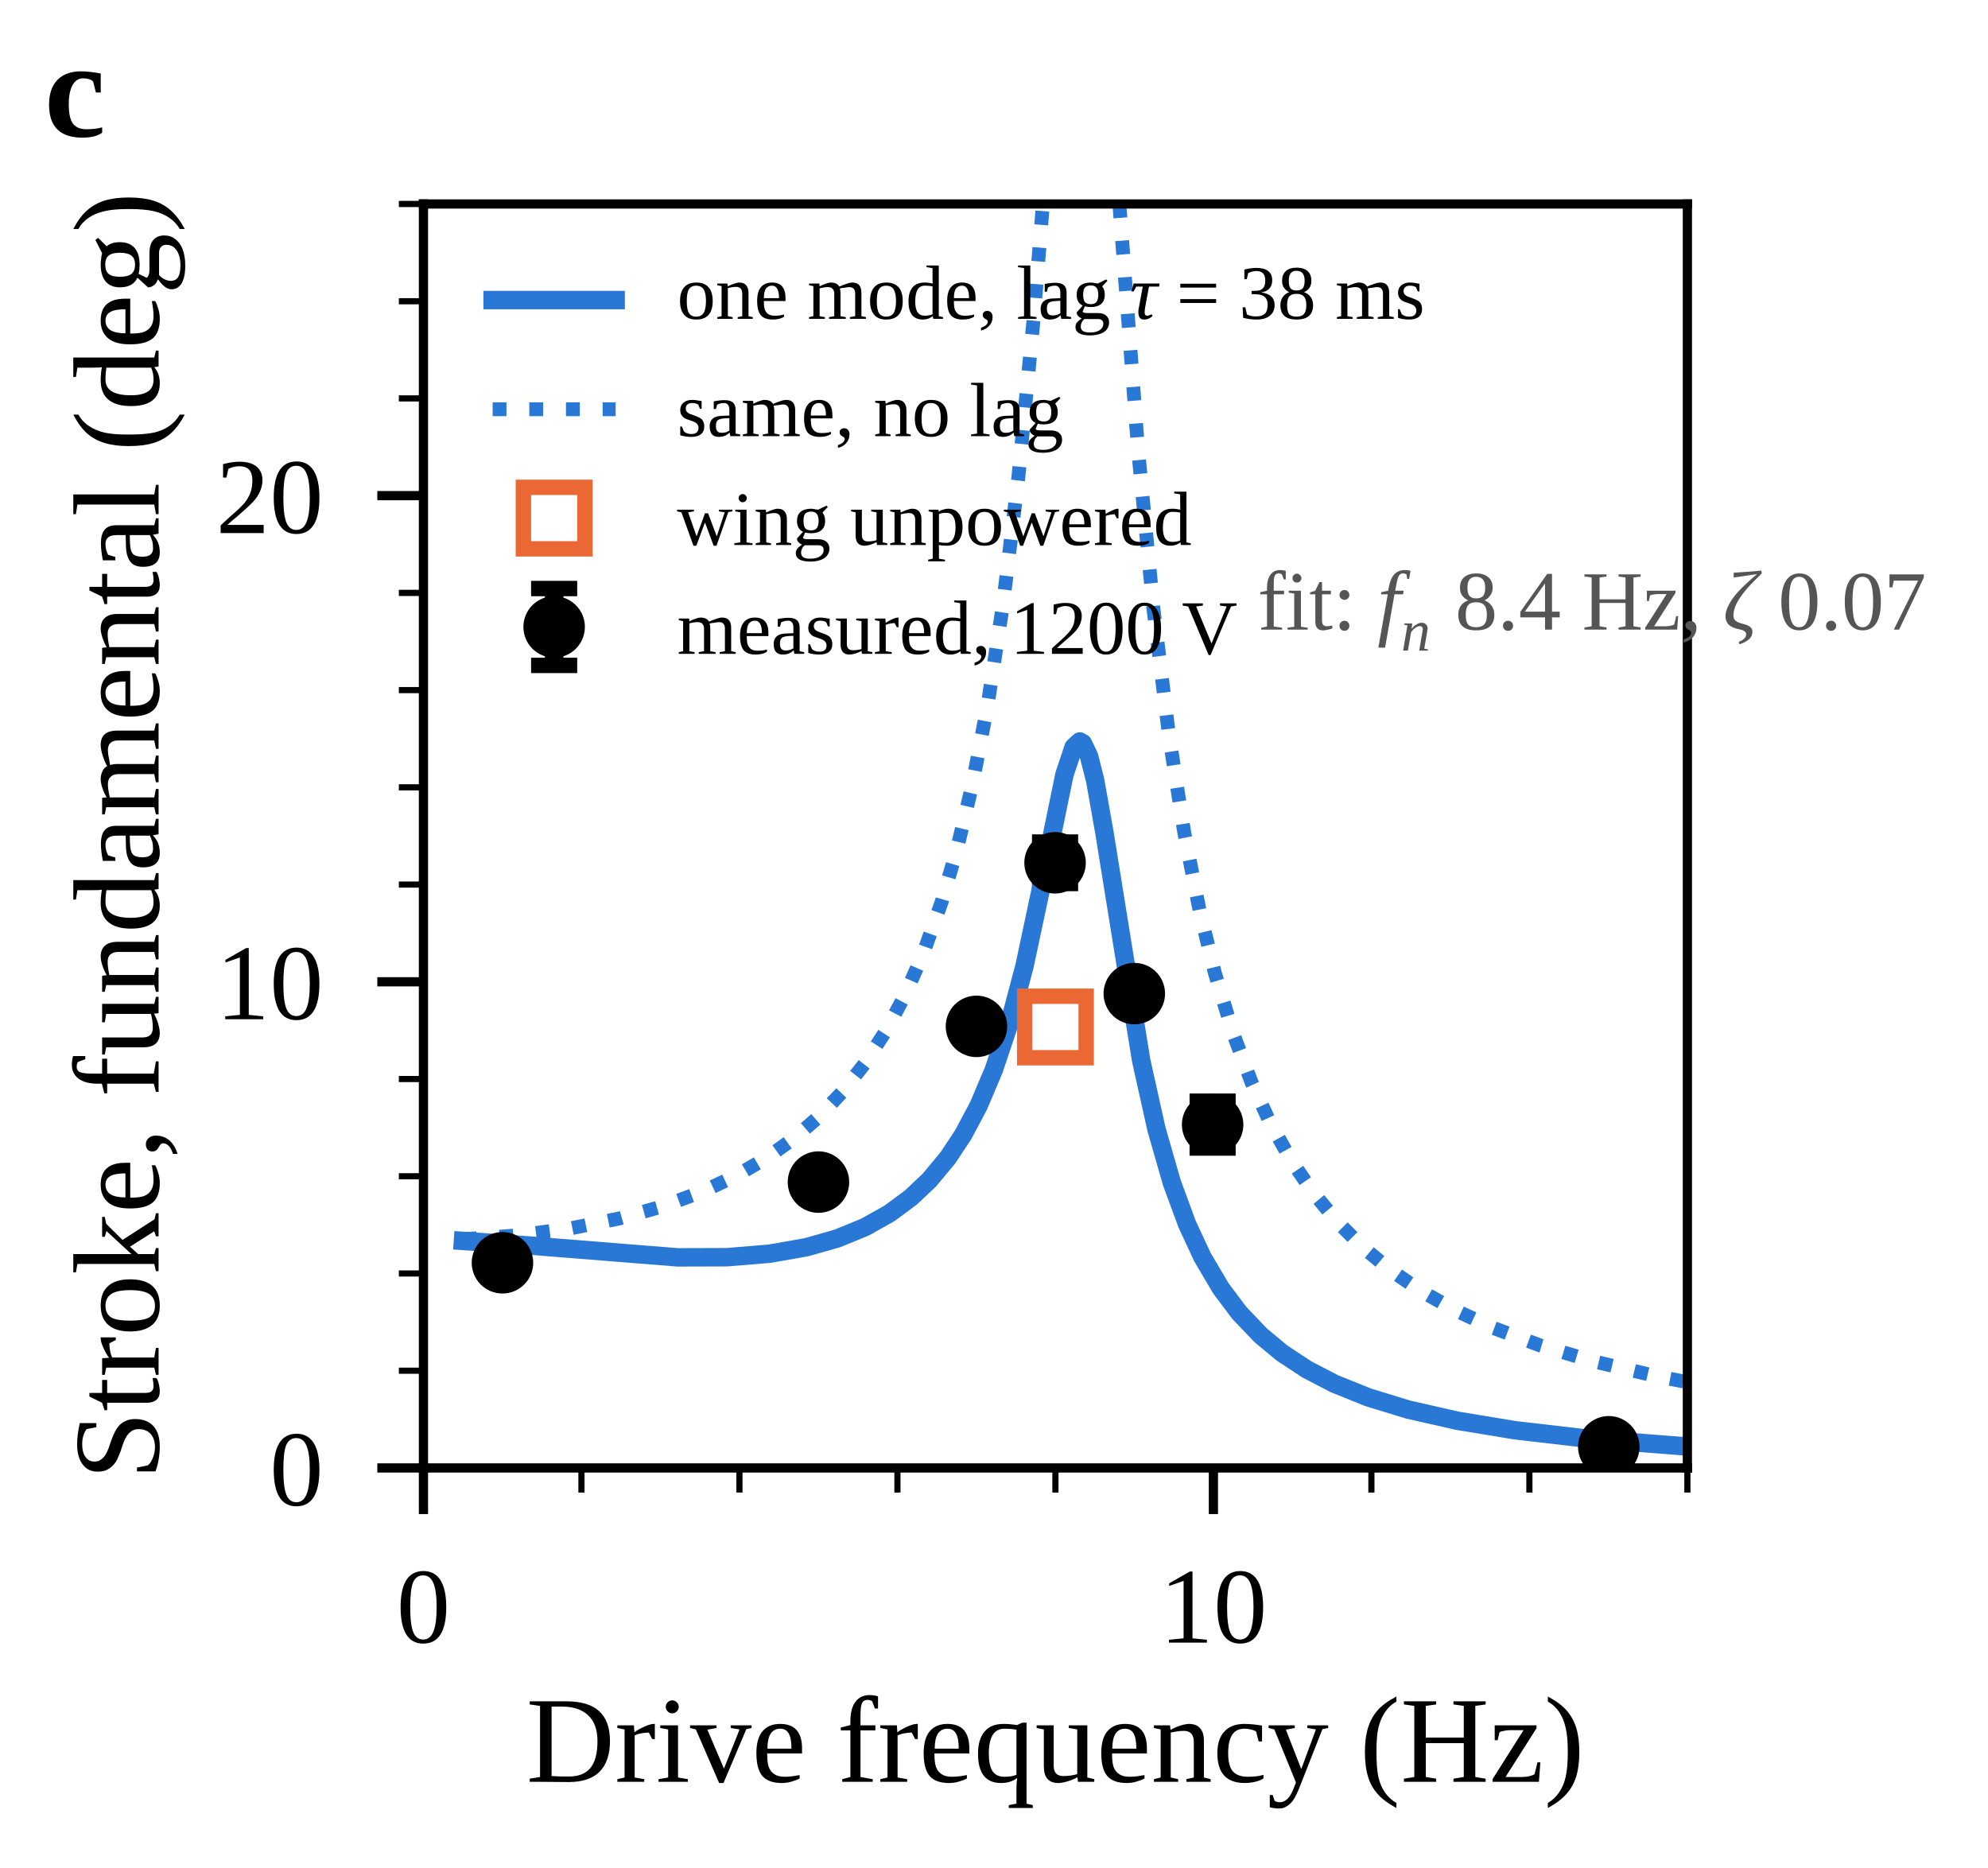
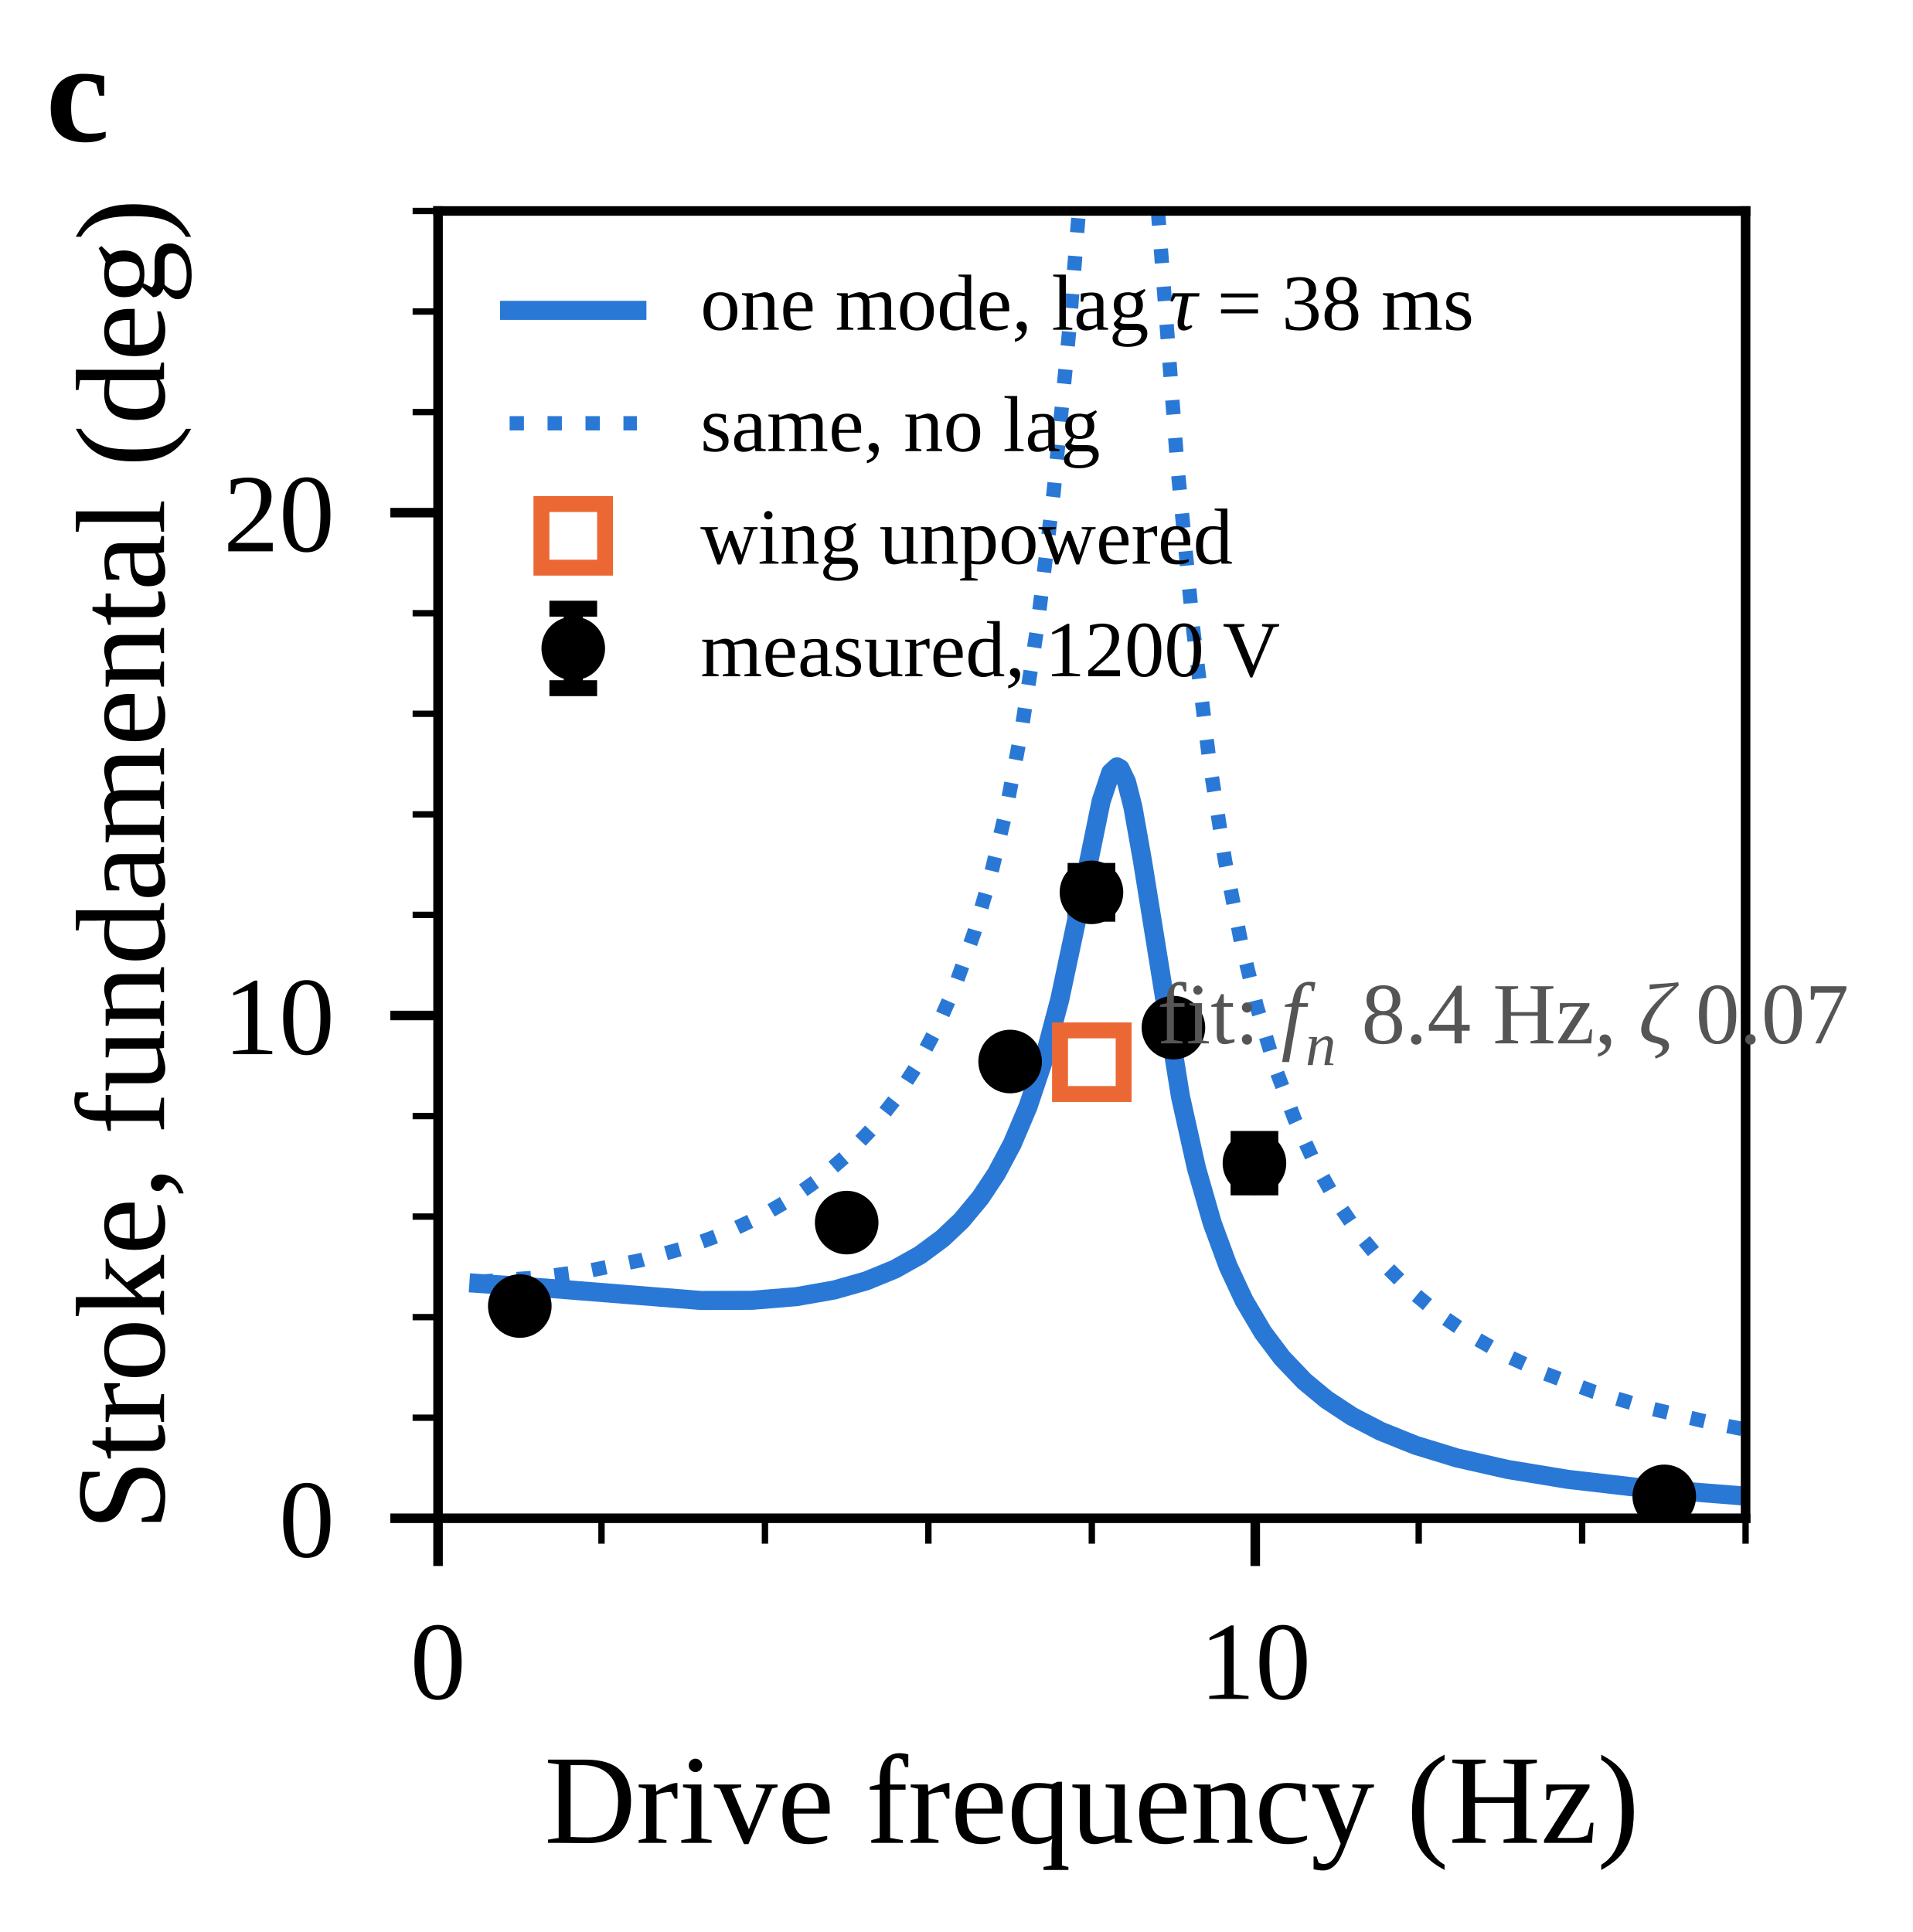
- <svg xmlns="http://www.w3.org/2000/svg" xmlns:xlink="http://www.w3.org/1999/xlink" width="129.298pt" height="121.487pt" viewBox="0 0 129.298 121.487" version="1.1">
+ <svg xmlns="http://www.w3.org/2000/svg" xmlns:xlink="http://www.w3.org/1999/xlink" width="120.256pt" height="121.487pt" viewBox="0 0 120.256 121.487" version="1.1">
  <defs>
    <style type="text/css">*{stroke-linejoin: round; stroke-linecap: butt}</style>
  </defs>
  <g id="figure_1">
    <g id="patch_1">
-       <path d="M 0 121.487  L 129.298 121.487  L 129.298 0  L 0 0  z " style="fill: #ffffff" />
+       <path d="M 0 121.487  L 120.256 121.487  L 120.256 0  L 0 0  z " style="fill: #ffffff" />
    </g>
    <g id="axes_1">
      <g id="patch_2">
        <path d="M 27.541 95.471  L 109.746 95.471  L 109.746 13.266  L 27.541 13.266  z " style="fill: #ffffff" />
      </g>
      <g id="matplotlib.axis_1">
        <g id="xtick_1">
          <g id="line2d_1">
            <defs>
-               <path id="mc1a390cae8" d="M 0 0  L 0 3  " style="stroke: #000000; stroke-width: 0.6" />
+               <path id="mffe60aabf8" d="M 0 0  L 0 3  " style="stroke: #000000; stroke-width: 0.6" />
            </defs>
            <g>
-               <use xlink:href="#mc1a390cae8" x="27.541" y="95.471" style="stroke: #000000; stroke-width: 0.6" />
+               <use xlink:href="#mffe60aabf8" x="27.541" y="95.471" style="stroke: #000000; stroke-width: 0.6" />
            </g>
          </g>
          <g id="text_1">
            <text style="font-size: 7px; font-family: 'Times New Roman', 'Times', 'DejaVu Serif', serif; text-anchor: middle" x="27.541" y="106.831" transform="rotate(-0 27.54142 106.8315)">0</text>
          </g>
        </g>
        <g id="xtick_2">
          <g id="line2d_2">
            <g>
-               <use xlink:href="#mc1a390cae8" x="78.919" y="95.471" style="stroke: #000000; stroke-width: 0.6" />
+               <use xlink:href="#mffe60aabf8" x="78.919" y="95.471" style="stroke: #000000; stroke-width: 0.6" />
            </g>
          </g>
          <g id="text_2">
            <text style="font-size: 7px; font-family: 'Times New Roman', 'Times', 'DejaVu Serif', serif; text-anchor: middle" x="78.919" y="106.831" transform="rotate(-0 78.91937 106.8315)">10</text>
          </g>
        </g>
        <g id="xtick_3">
          <g id="line2d_3">
            <defs>
-               <path id="me8b21836a5" d="M 0 0  L 0 1.6  " style="stroke: #000000; stroke-width: 0.4" />
+               <path id="mb0bd2deccd" d="M 0 0  L 0 1.6  " style="stroke: #000000; stroke-width: 0.4" />
            </defs>
            <g>
-               <use xlink:href="#me8b21836a5" x="37.817" y="95.471" style="stroke: #000000; stroke-width: 0.4" />
+               <use xlink:href="#mb0bd2deccd" x="37.817" y="95.471" style="stroke: #000000; stroke-width: 0.4" />
            </g>
          </g>
        </g>
        <g id="xtick_4">
          <g id="line2d_4">
            <g>
-               <use xlink:href="#me8b21836a5" x="48.093" y="95.471" style="stroke: #000000; stroke-width: 0.4" />
+               <use xlink:href="#mb0bd2deccd" x="48.093" y="95.471" style="stroke: #000000; stroke-width: 0.4" />
            </g>
          </g>
        </g>
        <g id="xtick_5">
          <g id="line2d_5">
            <g>
-               <use xlink:href="#me8b21836a5" x="58.368" y="95.471" style="stroke: #000000; stroke-width: 0.4" />
+               <use xlink:href="#mb0bd2deccd" x="58.368" y="95.471" style="stroke: #000000; stroke-width: 0.4" />
            </g>
          </g>
        </g>
        <g id="xtick_6">
          <g id="line2d_6">
            <g>
-               <use xlink:href="#me8b21836a5" x="68.644" y="95.471" style="stroke: #000000; stroke-width: 0.4" />
+               <use xlink:href="#mb0bd2deccd" x="68.644" y="95.471" style="stroke: #000000; stroke-width: 0.4" />
            </g>
          </g>
        </g>
        <g id="xtick_7">
          <g id="line2d_7">
            <g>
-               <use xlink:href="#me8b21836a5" x="89.195" y="95.471" style="stroke: #000000; stroke-width: 0.4" />
+               <use xlink:href="#mb0bd2deccd" x="89.195" y="95.471" style="stroke: #000000; stroke-width: 0.4" />
            </g>
          </g>
        </g>
        <g id="xtick_8">
          <g id="line2d_8">
            <g>
-               <use xlink:href="#me8b21836a5" x="99.471" y="95.471" style="stroke: #000000; stroke-width: 0.4" />
+               <use xlink:href="#mb0bd2deccd" x="99.471" y="95.471" style="stroke: #000000; stroke-width: 0.4" />
            </g>
          </g>
        </g>
        <g id="xtick_9">
          <g id="line2d_9">
            <g>
-               <use xlink:href="#me8b21836a5" x="109.746" y="95.471" style="stroke: #000000; stroke-width: 0.4" />
+               <use xlink:href="#mb0bd2deccd" x="109.746" y="95.471" style="stroke: #000000; stroke-width: 0.4" />
            </g>
          </g>
        </g>
        <g id="text_3">
          <text style="font-size: 8px; font-family: 'Times New Roman', 'Times', 'DejaVu Serif', serif; text-anchor: middle" x="68.644" y="115.884" transform="rotate(-0 68.64378 115.8838)">Drive frequency (Hz)</text>
        </g>
      </g>
      <g id="matplotlib.axis_2">
        <g id="ytick_1">
          <g id="line2d_10">
            <defs>
-               <path id="maabaf15548" d="M 0 0  L -3 0  " style="stroke: #000000; stroke-width: 0.6" />
+               <path id="mdcf4324d70" d="M 0 0  L -3 0  " style="stroke: #000000; stroke-width: 0.6" />
            </defs>
            <g>
-               <use xlink:href="#maabaf15548" x="27.541" y="95.471" style="stroke: #000000; stroke-width: 0.6" />
+               <use xlink:href="#mdcf4324d70" x="27.541" y="95.471" style="stroke: #000000; stroke-width: 0.6" />
            </g>
          </g>
          <g id="text_4">
            <text style="font-size: 7px; font-family: 'Times New Roman', 'Times', 'DejaVu Serif', serif; text-anchor: end" x="21.041" y="97.901" transform="rotate(-0 21.04142 97.90118)">0</text>
          </g>
        </g>
        <g id="ytick_2">
          <g id="line2d_11">
            <g>
-               <use xlink:href="#maabaf15548" x="27.541" y="63.854" style="stroke: #000000; stroke-width: 0.6" />
+               <use xlink:href="#mdcf4324d70" x="27.541" y="63.854" style="stroke: #000000; stroke-width: 0.6" />
            </g>
          </g>
          <g id="text_5">
            <text style="font-size: 7px; font-family: 'Times New Roman', 'Times', 'DejaVu Serif', serif; text-anchor: end" x="21.041" y="66.284" transform="rotate(-0 21.04142 66.28398)">10</text>
          </g>
        </g>
        <g id="ytick_3">
          <g id="line2d_12">
            <g>
-               <use xlink:href="#maabaf15548" x="27.541" y="32.236" style="stroke: #000000; stroke-width: 0.6" />
+               <use xlink:href="#mdcf4324d70" x="27.541" y="32.236" style="stroke: #000000; stroke-width: 0.6" />
            </g>
          </g>
          <g id="text_6">
            <text style="font-size: 7px; font-family: 'Times New Roman', 'Times', 'DejaVu Serif', serif; text-anchor: end" x="21.041" y="34.667" transform="rotate(-0 21.04142 34.66678)">20</text>
          </g>
        </g>
        <g id="ytick_4">
          <g id="line2d_13">
            <defs>
-               <path id="mdf16528d6c" d="M 0 0  L -1.6 0  " style="stroke: #000000; stroke-width: 0.4" />
+               <path id="m29f973841f" d="M 0 0  L -1.6 0  " style="stroke: #000000; stroke-width: 0.4" />
            </defs>
            <g>
-               <use xlink:href="#mdf16528d6c" x="27.541" y="89.147" style="stroke: #000000; stroke-width: 0.4" />
+               <use xlink:href="#m29f973841f" x="27.541" y="89.147" style="stroke: #000000; stroke-width: 0.4" />
            </g>
          </g>
        </g>
        <g id="ytick_5">
          <g id="line2d_14">
            <g>
-               <use xlink:href="#mdf16528d6c" x="27.541" y="82.824" style="stroke: #000000; stroke-width: 0.4" />
+               <use xlink:href="#m29f973841f" x="27.541" y="82.824" style="stroke: #000000; stroke-width: 0.4" />
            </g>
          </g>
        </g>
        <g id="ytick_6">
          <g id="line2d_15">
            <g>
-               <use xlink:href="#mdf16528d6c" x="27.541" y="76.501" style="stroke: #000000; stroke-width: 0.4" />
+               <use xlink:href="#m29f973841f" x="27.541" y="76.501" style="stroke: #000000; stroke-width: 0.4" />
            </g>
          </g>
        </g>
        <g id="ytick_7">
          <g id="line2d_16">
            <g>
-               <use xlink:href="#mdf16528d6c" x="27.541" y="70.177" style="stroke: #000000; stroke-width: 0.4" />
+               <use xlink:href="#m29f973841f" x="27.541" y="70.177" style="stroke: #000000; stroke-width: 0.4" />
            </g>
          </g>
        </g>
        <g id="ytick_8">
          <g id="line2d_17">
            <g>
-               <use xlink:href="#mdf16528d6c" x="27.541" y="57.53" style="stroke: #000000; stroke-width: 0.4" />
+               <use xlink:href="#m29f973841f" x="27.541" y="57.53" style="stroke: #000000; stroke-width: 0.4" />
            </g>
          </g>
        </g>
        <g id="ytick_9">
          <g id="line2d_18">
            <g>
-               <use xlink:href="#mdf16528d6c" x="27.541" y="51.207" style="stroke: #000000; stroke-width: 0.4" />
+               <use xlink:href="#m29f973841f" x="27.541" y="51.207" style="stroke: #000000; stroke-width: 0.4" />
            </g>
          </g>
        </g>
        <g id="ytick_10">
          <g id="line2d_19">
            <g>
-               <use xlink:href="#mdf16528d6c" x="27.541" y="44.883" style="stroke: #000000; stroke-width: 0.4" />
+               <use xlink:href="#m29f973841f" x="27.541" y="44.883" style="stroke: #000000; stroke-width: 0.4" />
            </g>
          </g>
        </g>
        <g id="ytick_11">
          <g id="line2d_20">
            <g>
-               <use xlink:href="#mdf16528d6c" x="27.541" y="38.56" style="stroke: #000000; stroke-width: 0.4" />
+               <use xlink:href="#m29f973841f" x="27.541" y="38.56" style="stroke: #000000; stroke-width: 0.4" />
            </g>
          </g>
        </g>
        <g id="ytick_12">
          <g id="line2d_21">
            <g>
-               <use xlink:href="#mdf16528d6c" x="27.541" y="25.913" style="stroke: #000000; stroke-width: 0.4" />
+               <use xlink:href="#m29f973841f" x="27.541" y="25.913" style="stroke: #000000; stroke-width: 0.4" />
            </g>
          </g>
        </g>
        <g id="ytick_13">
          <g id="line2d_22">
            <g>
-               <use xlink:href="#mdf16528d6c" x="27.541" y="19.59" style="stroke: #000000; stroke-width: 0.4" />
+               <use xlink:href="#m29f973841f" x="27.541" y="19.59" style="stroke: #000000; stroke-width: 0.4" />
            </g>
          </g>
        </g>
        <g id="ytick_14">
          <g id="line2d_23">
            <g>
-               <use xlink:href="#mdf16528d6c" x="27.541" y="13.266" style="stroke: #000000; stroke-width: 0.4" />
+               <use xlink:href="#m29f973841f" x="27.541" y="13.266" style="stroke: #000000; stroke-width: 0.4" />
            </g>
          </g>
        </g>
        <g id="text_7">
          <text style="font-size: 8px; font-family: 'Times New Roman', 'Times', 'DejaVu Serif', serif; text-anchor: middle" x="10.315" y="54.369" transform="rotate(-90 10.31517 54.3685)">Stroke, fundamental (deg)</text>
        </g>
      </g>
      <g id="LineCollection_1">
-         <path d="M 32.68 82.498  L 32.68 81.755  " clip-path="url(#pe41a5e9a72)" style="fill: none; stroke: #000000; stroke-width: 1.2" />
-         <path d="M 53.232 77.379  L 53.232 76.378  " clip-path="url(#pe41a5e9a72)" style="fill: none; stroke: #000000; stroke-width: 1.2" />
-         <path d="M 63.508 67.402  L 63.508 66.1  " clip-path="url(#pe41a5e9a72)" style="fill: none; stroke: #000000; stroke-width: 1.2" />
-         <path d="M 68.621 57.459  L 68.621 54.765  " clip-path="url(#pe41a5e9a72)" style="fill: none; stroke: #000000; stroke-width: 1.2" />
-         <path d="M 73.774 65.024  L 73.774 64.215  " clip-path="url(#pe41a5e9a72)" style="fill: none; stroke: #000000; stroke-width: 1.2" />
-         <path d="M 78.868 74.666  L 78.868 71.617  " clip-path="url(#pe41a5e9a72)" style="fill: none; stroke: #000000; stroke-width: 1.2" />
-         <path d="M 104.634 94.167  L 104.634 94.021  " clip-path="url(#pe41a5e9a72)" style="fill: none; stroke: #000000; stroke-width: 1.2" />
+         <path d="M 32.68 82.498  L 32.68 81.755  " clip-path="url(#p99fd1a25f1)" style="fill: none; stroke: #000000; stroke-width: 1.2" />
+         <path d="M 53.232 77.379  L 53.232 76.378  " clip-path="url(#p99fd1a25f1)" style="fill: none; stroke: #000000; stroke-width: 1.2" />
+         <path d="M 63.508 67.402  L 63.508 66.1  " clip-path="url(#p99fd1a25f1)" style="fill: none; stroke: #000000; stroke-width: 1.2" />
+         <path d="M 68.621 57.459  L 68.621 54.765  " clip-path="url(#p99fd1a25f1)" style="fill: none; stroke: #000000; stroke-width: 1.2" />
+         <path d="M 73.774 65.024  L 73.774 64.215  " clip-path="url(#p99fd1a25f1)" style="fill: none; stroke: #000000; stroke-width: 1.2" />
+         <path d="M 78.868 74.666  L 78.868 71.617  " clip-path="url(#p99fd1a25f1)" style="fill: none; stroke: #000000; stroke-width: 1.2" />
+         <path d="M 104.634 94.167  L 104.634 94.021  " clip-path="url(#p99fd1a25f1)" style="fill: none; stroke: #000000; stroke-width: 1.2" />
      </g>
      <g id="line2d_24">
        <defs>
-           <path id="m7ba8adcca3" d="M 1.5 0  L -1.5 -0  " style="stroke: #000000" />
+           <path id="m012faa2395" d="M 1.5 0  L -1.5 -0  " style="stroke: #000000" />
        </defs>
-         <g clip-path="url(#pe41a5e9a72)">
-           <use xlink:href="#m7ba8adcca3" x="32.68" y="82.498" style="stroke: #000000" />
-           <use xlink:href="#m7ba8adcca3" x="53.232" y="77.379" style="stroke: #000000" />
-           <use xlink:href="#m7ba8adcca3" x="63.508" y="67.402" style="stroke: #000000" />
-           <use xlink:href="#m7ba8adcca3" x="68.621" y="57.459" style="stroke: #000000" />
-           <use xlink:href="#m7ba8adcca3" x="73.774" y="65.024" style="stroke: #000000" />
-           <use xlink:href="#m7ba8adcca3" x="78.868" y="74.666" style="stroke: #000000" />
-           <use xlink:href="#m7ba8adcca3" x="104.634" y="94.167" style="stroke: #000000" />
+         <g clip-path="url(#p99fd1a25f1)">
+           <use xlink:href="#m012faa2395" x="32.68" y="82.498" style="stroke: #000000" />
+           <use xlink:href="#m012faa2395" x="53.232" y="77.379" style="stroke: #000000" />
+           <use xlink:href="#m012faa2395" x="63.508" y="67.402" style="stroke: #000000" />
+           <use xlink:href="#m012faa2395" x="68.621" y="57.459" style="stroke: #000000" />
+           <use xlink:href="#m012faa2395" x="73.774" y="65.024" style="stroke: #000000" />
+           <use xlink:href="#m012faa2395" x="78.868" y="74.666" style="stroke: #000000" />
+           <use xlink:href="#m012faa2395" x="104.634" y="94.167" style="stroke: #000000" />
        </g>
      </g>
      <g id="line2d_25">
-         <g clip-path="url(#pe41a5e9a72)">
-           <use xlink:href="#m7ba8adcca3" x="32.68" y="81.755" style="stroke: #000000" />
-           <use xlink:href="#m7ba8adcca3" x="53.232" y="76.378" style="stroke: #000000" />
-           <use xlink:href="#m7ba8adcca3" x="63.508" y="66.1" style="stroke: #000000" />
-           <use xlink:href="#m7ba8adcca3" x="68.621" y="54.765" style="stroke: #000000" />
-           <use xlink:href="#m7ba8adcca3" x="73.774" y="64.215" style="stroke: #000000" />
-           <use xlink:href="#m7ba8adcca3" x="78.868" y="71.617" style="stroke: #000000" />
-           <use xlink:href="#m7ba8adcca3" x="104.634" y="94.021" style="stroke: #000000" />
+         <g clip-path="url(#p99fd1a25f1)">
+           <use xlink:href="#m012faa2395" x="32.68" y="81.755" style="stroke: #000000" />
+           <use xlink:href="#m012faa2395" x="53.232" y="76.378" style="stroke: #000000" />
+           <use xlink:href="#m012faa2395" x="63.508" y="66.1" style="stroke: #000000" />
+           <use xlink:href="#m012faa2395" x="68.621" y="54.765" style="stroke: #000000" />
+           <use xlink:href="#m012faa2395" x="73.774" y="64.215" style="stroke: #000000" />
+           <use xlink:href="#m012faa2395" x="78.868" y="71.617" style="stroke: #000000" />
+           <use xlink:href="#m012faa2395" x="104.634" y="94.021" style="stroke: #000000" />
        </g>
      </g>
      <g id="line2d_26">
-         <path d="M 30.11 80.705  L 34.302 80.994  L 44.082 81.775  L 47.275 81.765  L 50.069 81.535  L 52.464 81.112  L 54.46 80.544  L 56.256 79.808  L 57.853 78.912  L 59.25 77.878  L 60.448 76.745  L 61.645 75.306  L 62.643 73.801  L 63.641 71.927  L 64.639 69.572  L 65.637 66.589  L 66.635 62.819  L 67.833 57.189  L 69.23 50.378  L 69.828 48.589  L 70.228 48.223  L 70.427 48.336  L 70.826 49.169  L 71.226 50.741  L 71.824 54.107  L 74.219 68.96  L 75.217 73.438  L 76.215 76.913  L 77.213 79.624  L 78.211 81.768  L 79.409 83.794  L 80.606 85.387  L 82.003 86.852  L 83.4 88.009  L 84.997 89.061  L 86.793 89.994  L 88.989 90.879  L 91.584 91.674  L 94.777 92.399  L 98.569 93.023  L 103.359 93.578  L 109.547 94.062  L 109.746 94.075  L 109.746 94.075  " clip-path="url(#pe41a5e9a72)" style="fill: none; stroke: #2a78d6; stroke-width: 1.2; stroke-linecap: square" />
+         <path d="M 30.11 80.705  L 34.302 80.994  L 44.082 81.775  L 47.275 81.765  L 50.069 81.535  L 52.464 81.112  L 54.46 80.544  L 56.256 79.808  L 57.853 78.912  L 59.25 77.878  L 60.448 76.745  L 61.645 75.306  L 62.643 73.801  L 63.641 71.927  L 64.639 69.572  L 65.637 66.589  L 66.635 62.819  L 67.833 57.189  L 69.23 50.378  L 69.828 48.589  L 70.228 48.223  L 70.427 48.336  L 70.826 49.169  L 71.226 50.741  L 71.824 54.107  L 74.219 68.96  L 75.217 73.438  L 76.215 76.913  L 77.213 79.624  L 78.211 81.768  L 79.409 83.794  L 80.606 85.387  L 82.003 86.852  L 83.4 88.009  L 84.997 89.061  L 86.793 89.994  L 88.989 90.879  L 91.584 91.674  L 94.777 92.399  L 98.569 93.023  L 103.359 93.578  L 109.547 94.062  L 109.746 94.075  L 109.746 94.075  " clip-path="url(#p99fd1a25f1)" style="fill: none; stroke: #2a78d6; stroke-width: 1.2; stroke-linecap: square" />
      </g>
      <g id="line2d_27">
-         <path d="M 30.11 80.598  L 33.703 80.344  L 37.096 79.891  L 40.289 79.243  L 43.084 78.459  L 45.678 77.5  L 47.874 76.466  L 49.87 75.299  L 51.666 74.01  L 53.263 72.621  L 54.859 70.936  L 56.256 69.15  L 57.654 66.984  L 58.851 64.733  L 60.049 62.006  L 61.246 58.65  L 62.244 55.219  L 63.242 51.024  L 64.24 45.822  L 65.238 39.286  L 66.236 31.016  L 67.234 20.651  L 68.982 -1  M 71.751 -1  L 72.623 10.915  L 74.02 29.255  L 75.018 39.591  L 76.016 47.712  L 77.014 54.094  L 78.012 59.169  L 79.01 63.266  L 80.207 67.224  L 81.405 70.406  L 82.602 73.011  L 83.999 75.502  L 85.396 77.549  L 86.993 79.478  L 88.59 81.073  L 90.386 82.566  L 92.382 83.937  L 94.577 85.181  L 97.172 86.383  L 100.166 87.502  L 103.559 88.516  L 107.551 89.462  L 109.746 89.895  L 109.746 89.895  " clip-path="url(#pe41a5e9a72)" style="fill: none; stroke-dasharray: 0.9,1.485; stroke-dashoffset: 0; stroke: #2a78d6; stroke-width: 0.9" />
+         <path d="M 30.11 80.598  L 33.703 80.344  L 37.096 79.891  L 40.289 79.243  L 43.084 78.459  L 45.678 77.5  L 47.874 76.466  L 49.87 75.299  L 51.666 74.01  L 53.263 72.621  L 54.859 70.936  L 56.256 69.15  L 57.654 66.984  L 58.851 64.733  L 60.049 62.006  L 61.246 58.65  L 62.244 55.219  L 63.242 51.024  L 64.24 45.822  L 65.238 39.286  L 66.236 31.016  L 67.234 20.651  L 68.982 -1  M 71.751 -1  L 72.623 10.915  L 74.02 29.255  L 75.018 39.591  L 76.016 47.712  L 77.014 54.094  L 78.012 59.169  L 79.01 63.266  L 80.207 67.224  L 81.405 70.406  L 82.602 73.011  L 83.999 75.502  L 85.396 77.549  L 86.993 79.478  L 88.59 81.073  L 90.386 82.566  L 92.382 83.937  L 94.577 85.181  L 97.172 86.383  L 100.166 87.502  L 103.559 88.516  L 107.551 89.462  L 109.746 89.895  L 109.746 89.895  " clip-path="url(#p99fd1a25f1)" style="fill: none; stroke-dasharray: 0.9,1.485; stroke-dashoffset: 0; stroke: #2a78d6; stroke-width: 0.9" />
      </g>
      <g id="line2d_28">
        <defs>
-           <path id="me5d77e9028" d="M -2 2  L 2 2  L 2 -2  L -2 -2  z " style="stroke: #eb6834; stroke-linejoin: miter" />
+           <path id="m156a0ab613" d="M -2 2  L 2 2  L 2 -2  L -2 -2  z " style="stroke: #eb6834; stroke-linejoin: miter" />
        </defs>
-         <g clip-path="url(#pe41a5e9a72)">
-           <use xlink:href="#me5d77e9028" x="68.645" y="66.792" style="fill: #ffffff; stroke: #eb6834; stroke-linejoin: miter" />
+         <g clip-path="url(#p99fd1a25f1)">
+           <use xlink:href="#m156a0ab613" x="68.645" y="66.792" style="fill: #ffffff; stroke: #eb6834; stroke-linejoin: miter" />
        </g>
      </g>
      <g id="line2d_29">
        <defs>
-           <path id="m80ace53582" d="M 0 1.5  C 0.398 1.5 0.779 1.342 1.061 1.061  C 1.342 0.779 1.5 0.398 1.5 0  C 1.5 -0.398 1.342 -0.779 1.061 -1.061  C 0.779 -1.342 0.398 -1.5 0 -1.5  C -0.398 -1.5 -0.779 -1.342 -1.061 -1.061  C -1.342 -0.779 -1.5 -0.398 -1.5 0  C -1.5 0.398 -1.342 0.779 -1.061 1.061  C -0.779 1.342 -0.398 1.5 0 1.5  z " style="stroke: #000000" />
+           <path id="mf4f42ee7bc" d="M 0 1.5  C 0.398 1.5 0.779 1.342 1.061 1.061  C 1.342 0.779 1.5 0.398 1.5 0  C 1.5 -0.398 1.342 -0.779 1.061 -1.061  C 0.779 -1.342 0.398 -1.5 0 -1.5  C -0.398 -1.5 -0.779 -1.342 -1.061 -1.061  C -1.342 -0.779 -1.5 -0.398 -1.5 0  C -1.5 0.398 -1.342 0.779 -1.061 1.061  C -0.779 1.342 -0.398 1.5 0 1.5  z " style="stroke: #000000" />
        </defs>
-         <g clip-path="url(#pe41a5e9a72)">
-           <use xlink:href="#m80ace53582" x="32.68" y="82.126" style="stroke: #000000" />
-           <use xlink:href="#m80ace53582" x="53.232" y="76.879" style="stroke: #000000" />
-           <use xlink:href="#m80ace53582" x="63.508" y="66.751" style="stroke: #000000" />
-           <use xlink:href="#m80ace53582" x="68.621" y="56.112" style="stroke: #000000" />
-           <use xlink:href="#m80ace53582" x="73.774" y="64.62" style="stroke: #000000" />
-           <use xlink:href="#m80ace53582" x="78.868" y="73.142" style="stroke: #000000" />
-           <use xlink:href="#m80ace53582" x="104.634" y="94.094" style="stroke: #000000" />
+         <g clip-path="url(#p99fd1a25f1)">
+           <use xlink:href="#mf4f42ee7bc" x="32.68" y="82.126" style="stroke: #000000" />
+           <use xlink:href="#mf4f42ee7bc" x="53.232" y="76.879" style="stroke: #000000" />
+           <use xlink:href="#mf4f42ee7bc" x="63.508" y="66.751" style="stroke: #000000" />
+           <use xlink:href="#mf4f42ee7bc" x="68.621" y="56.112" style="stroke: #000000" />
+           <use xlink:href="#mf4f42ee7bc" x="73.774" y="64.62" style="stroke: #000000" />
+           <use xlink:href="#mf4f42ee7bc" x="78.868" y="73.142" style="stroke: #000000" />
+           <use xlink:href="#mf4f42ee7bc" x="104.634" y="94.094" style="stroke: #000000" />
        </g>
      </g>
      <g id="patch_3">
        <path d="M 27.541 95.471  L 27.541 13.266  " style="fill: none; stroke: #000000; stroke-width: 0.6; stroke-linejoin: miter; stroke-linecap: square" />
      </g>
      <g id="patch_4">
        <path d="M 109.746 95.471  L 109.746 13.266  " style="fill: none; stroke: #000000; stroke-width: 0.6; stroke-linejoin: miter; stroke-linecap: square" />
      </g>
      <g id="patch_5">
        <path d="M 27.541 95.471  L 109.746 95.471  " style="fill: none; stroke: #000000; stroke-width: 0.6; stroke-linejoin: miter; stroke-linecap: square" />
      </g>
      <g id="patch_6">
        <path d="M 27.541 13.266  L 109.746 13.266  " style="fill: none; stroke: #000000; stroke-width: 0.6; stroke-linejoin: miter; stroke-linecap: square" />
      </g>
      <g id="text_8">
        <text style="font-weight: 700; font-size: 9px; font-family: 'Times New Roman', 'Times', 'DejaVu Serif', serif; text-anchor: start" x="2.88" y="8.875" transform="rotate(-0 2.88 8.874844)">c</text>
      </g>
      <g id="text_9">
-         <g style="fill: #555555" transform="translate(81.79654 41.77756)">
+         <g style="fill: #555555" transform="translate(72.75402 66.43898)">
          <text>
            <tspan x="0" y="-0.828" style="font-size: 5.5px; font-family: 'Times New Roman'; fill: #555555">f</tspan>
            <tspan x="1.832" y="-0.828" style="font-size: 5.5px; font-family: 'Times New Roman'; fill: #555555">i</tspan>
            <tspan x="3.36" y="-0.828" style="font-size: 5.5px; font-family: 'Times New Roman'; fill: #555555">t</tspan>
            <tspan x="4.888" y="-0.828" style="font-size: 5.5px; font-family: 'Times New Roman'; fill: #555555">:</tspan>
            <tspan x="6.416" y="-0.828" style="font-size: 5.5px; font-family: 'Times New Roman'; fill: #555555"> </tspan>
            <tspan x="11.471" y="-0.828" style="font-size: 5.5px; font-family: 'Times New Roman'; fill: #555555"> </tspan>
            <tspan x="12.846" y="-0.828" style="font-size: 5.5px; font-family: 'Times New Roman'; fill: #555555">8</tspan>
            <tspan x="15.596" y="-0.828" style="font-size: 5.5px; font-family: 'Times New Roman'; fill: #555555">.</tspan>
            <tspan x="16.971" y="-0.828" style="font-size: 5.5px; font-family: 'Times New Roman'; fill: #555555">4</tspan>
            <tspan x="19.721" y="-0.828" style="font-size: 5.5px; font-family: 'Times New Roman'; fill: #555555"> </tspan>
            <tspan x="21.096" y="-0.828" style="font-size: 5.5px; font-family: 'Times New Roman'; fill: #555555">H</tspan>
            <tspan x="25.068" y="-0.828" style="font-size: 5.5px; font-family: 'Times New Roman'; fill: #555555">z</tspan>
            <tspan x="27.509" y="-0.828" style="font-size: 5.5px; font-family: 'Times New Roman'; fill: #555555">,</tspan>
            <tspan x="28.884" y="-0.828" style="font-size: 5.5px; font-family: 'Times New Roman'; fill: #555555"> </tspan>
            <tspan x="32.485" y="-0.828" style="font-size: 5.5px; font-family: 'Times New Roman'; fill: #555555"> </tspan>
            <tspan x="33.86" y="-0.828" style="font-size: 5.5px; font-family: 'Times New Roman'; fill: #555555">0</tspan>
            <tspan x="36.61" y="-0.828" style="font-size: 5.5px; font-family: 'Times New Roman'; fill: #555555">.</tspan>
            <tspan x="37.985" y="-0.828" style="font-size: 5.5px; font-family: 'Times New Roman'; fill: #555555">0</tspan>
            <tspan x="40.735" y="-0.828" style="font-size: 5.5px; font-family: 'Times New Roman'; fill: #555555">7</tspan>
            <tspan x="7.791" y="-0.828" style="font-style: italic; font-size: 5.5px; font-family: 'Times New Roman'; fill: #555555">f</tspan>
            <tspan x="30.259" y="-0.828" style="font-style: italic; font-size: 5.5px; font-family: 'Times New Roman'; fill: #555555">ζ</tspan>
            <tspan x="9.319" y="0.535" style="font-style: italic; font-size: 3.85px; font-family: 'Times New Roman'; fill: #555555">n</tspan>
          </text>
        </g>
      </g>
      <g id="legend_1">
        <g id="line2d_30">
          <path d="M 32.041 19.516  L 36.041 19.516  L 40.041 19.516  " style="fill: none; stroke: #2a78d6; stroke-width: 1.2; stroke-linecap: square" />
        </g>
        <g id="text_10">
          <g transform="translate(44.04142 21.26614)">
            <text>
              <tspan x="0" y="-0.531" style="font-size: 5px; font-family: 'Times New Roman'">o</tspan>
              <tspan x="2.5" y="-0.531" style="font-size: 5px; font-family: 'Times New Roman'">n</tspan>
              <tspan x="5" y="-0.531" style="font-size: 5px; font-family: 'Times New Roman'">e</tspan>
              <tspan x="7.219" y="-0.531" style="font-size: 5px; font-family: 'Times New Roman'"> </tspan>
              <tspan x="8.469" y="-0.531" style="font-size: 5px; font-family: 'Times New Roman'">m</tspan>
              <tspan x="12.358" y="-0.531" style="font-size: 5px; font-family: 'Times New Roman'">o</tspan>
              <tspan x="14.858" y="-0.531" style="font-size: 5px; font-family: 'Times New Roman'">d</tspan>
              <tspan x="17.358" y="-0.531" style="font-size: 5px; font-family: 'Times New Roman'">e</tspan>
              <tspan x="19.578" y="-0.531" style="font-size: 5px; font-family: 'Times New Roman'">,</tspan>
              <tspan x="20.828" y="-0.531" style="font-size: 5px; font-family: 'Times New Roman'"> </tspan>
              <tspan x="22.078" y="-0.531" style="font-size: 5px; font-family: 'Times New Roman'">l</tspan>
              <tspan x="23.467" y="-0.531" style="font-size: 5px; font-family: 'Times New Roman'">a</tspan>
              <tspan x="25.686" y="-0.531" style="font-size: 5px; font-family: 'Times New Roman'">g</tspan>
              <tspan x="28.186" y="-0.531" style="font-size: 5px; font-family: 'Times New Roman'"> </tspan>
              <tspan x="31.226" y="-0.531" style="font-size: 5px; font-family: 'Times New Roman'"> </tspan>
              <tspan x="32.476" y="-0.531" style="font-size: 5px; font-family: 'Times New Roman'">=</tspan>
              <tspan x="35.295" y="-0.531" style="font-size: 5px; font-family: 'Times New Roman'"> </tspan>
              <tspan x="36.545" y="-0.531" style="font-size: 5px; font-family: 'Times New Roman'">3</tspan>
              <tspan x="39.045" y="-0.531" style="font-size: 5px; font-family: 'Times New Roman'">8</tspan>
              <tspan x="41.545" y="-0.531" style="font-size: 5px; font-family: 'Times New Roman'"> </tspan>
              <tspan x="42.795" y="-0.531" style="font-size: 5px; font-family: 'Times New Roman'">m</tspan>
              <tspan x="46.685" y="-0.531" style="font-size: 5px; font-family: 'Times New Roman'">s</tspan>
              <tspan x="29.436" y="-0.531" style="font-style: italic; font-size: 5px; font-family: 'Times New Roman'">τ</tspan>
            </text>
          </g>
        </g>
        <g id="line2d_31">
          <path d="M 32.041 26.616  L 36.041 26.616  L 40.041 26.616  " style="fill: none; stroke-dasharray: 0.9,1.485; stroke-dashoffset: 0; stroke: #2a78d6; stroke-width: 0.9" />
        </g>
        <g id="text_11">
          <text style="font-size: 5px; font-family: 'Times New Roman', 'Times', 'DejaVu Serif', serif; text-anchor: start" x="44.041" y="28.366" transform="rotate(-0 44.04142 28.36614)">same, no lag</text>
        </g>
        <g id="line2d_32">
          <g>
-             <use xlink:href="#me5d77e9028" x="36.041" y="33.695" style="fill: #ffffff; stroke: #eb6834; stroke-linejoin: miter" />
+             <use xlink:href="#m156a0ab613" x="36.041" y="33.695" style="fill: #ffffff; stroke: #eb6834; stroke-linejoin: miter" />
          </g>
        </g>
        <g id="text_12">
          <text style="font-size: 5px; font-family: 'Times New Roman', 'Times', 'DejaVu Serif', serif; text-anchor: start" x="44.041" y="35.445" transform="rotate(-0 44.04142 35.44505)">wing unpowered</text>
        </g>
        <g id="LineCollection_2">
          <path d="M 36.041 43.274  L 36.041 38.274  " style="fill: none; stroke: #000000; stroke-width: 1.2" />
        </g>
        <g id="line2d_33">
          <g>
-             <use xlink:href="#m7ba8adcca3" x="36.041" y="43.274" style="stroke: #000000" />
+             <use xlink:href="#m012faa2395" x="36.041" y="43.274" style="stroke: #000000" />
          </g>
        </g>
        <g id="line2d_34">
          <g>
-             <use xlink:href="#m7ba8adcca3" x="36.041" y="38.274" style="stroke: #000000" />
+             <use xlink:href="#m012faa2395" x="36.041" y="38.274" style="stroke: #000000" />
          </g>
        </g>
        <g id="line2d_35" />
        <g id="line2d_36">
          <g>
-             <use xlink:href="#m80ace53582" x="36.041" y="40.774" style="stroke: #000000" />
+             <use xlink:href="#mf4f42ee7bc" x="36.041" y="40.774" style="stroke: #000000" />
          </g>
        </g>
        <g id="text_13">
          <text style="font-size: 5px; font-family: 'Times New Roman', 'Times', 'DejaVu Serif', serif; text-anchor: start" x="44.041" y="42.524" transform="rotate(-0 44.04142 42.52395)">measured, 1200 V</text>
        </g>
      </g>
    </g>
  </g>
  <defs>
-     <clipPath id="pe41a5e9a72">
+     <clipPath id="p99fd1a25f1">
      <rect x="27.541" y="13.266" width="82.205" height="82.205" />
    </clipPath>
  </defs>
</svg>
